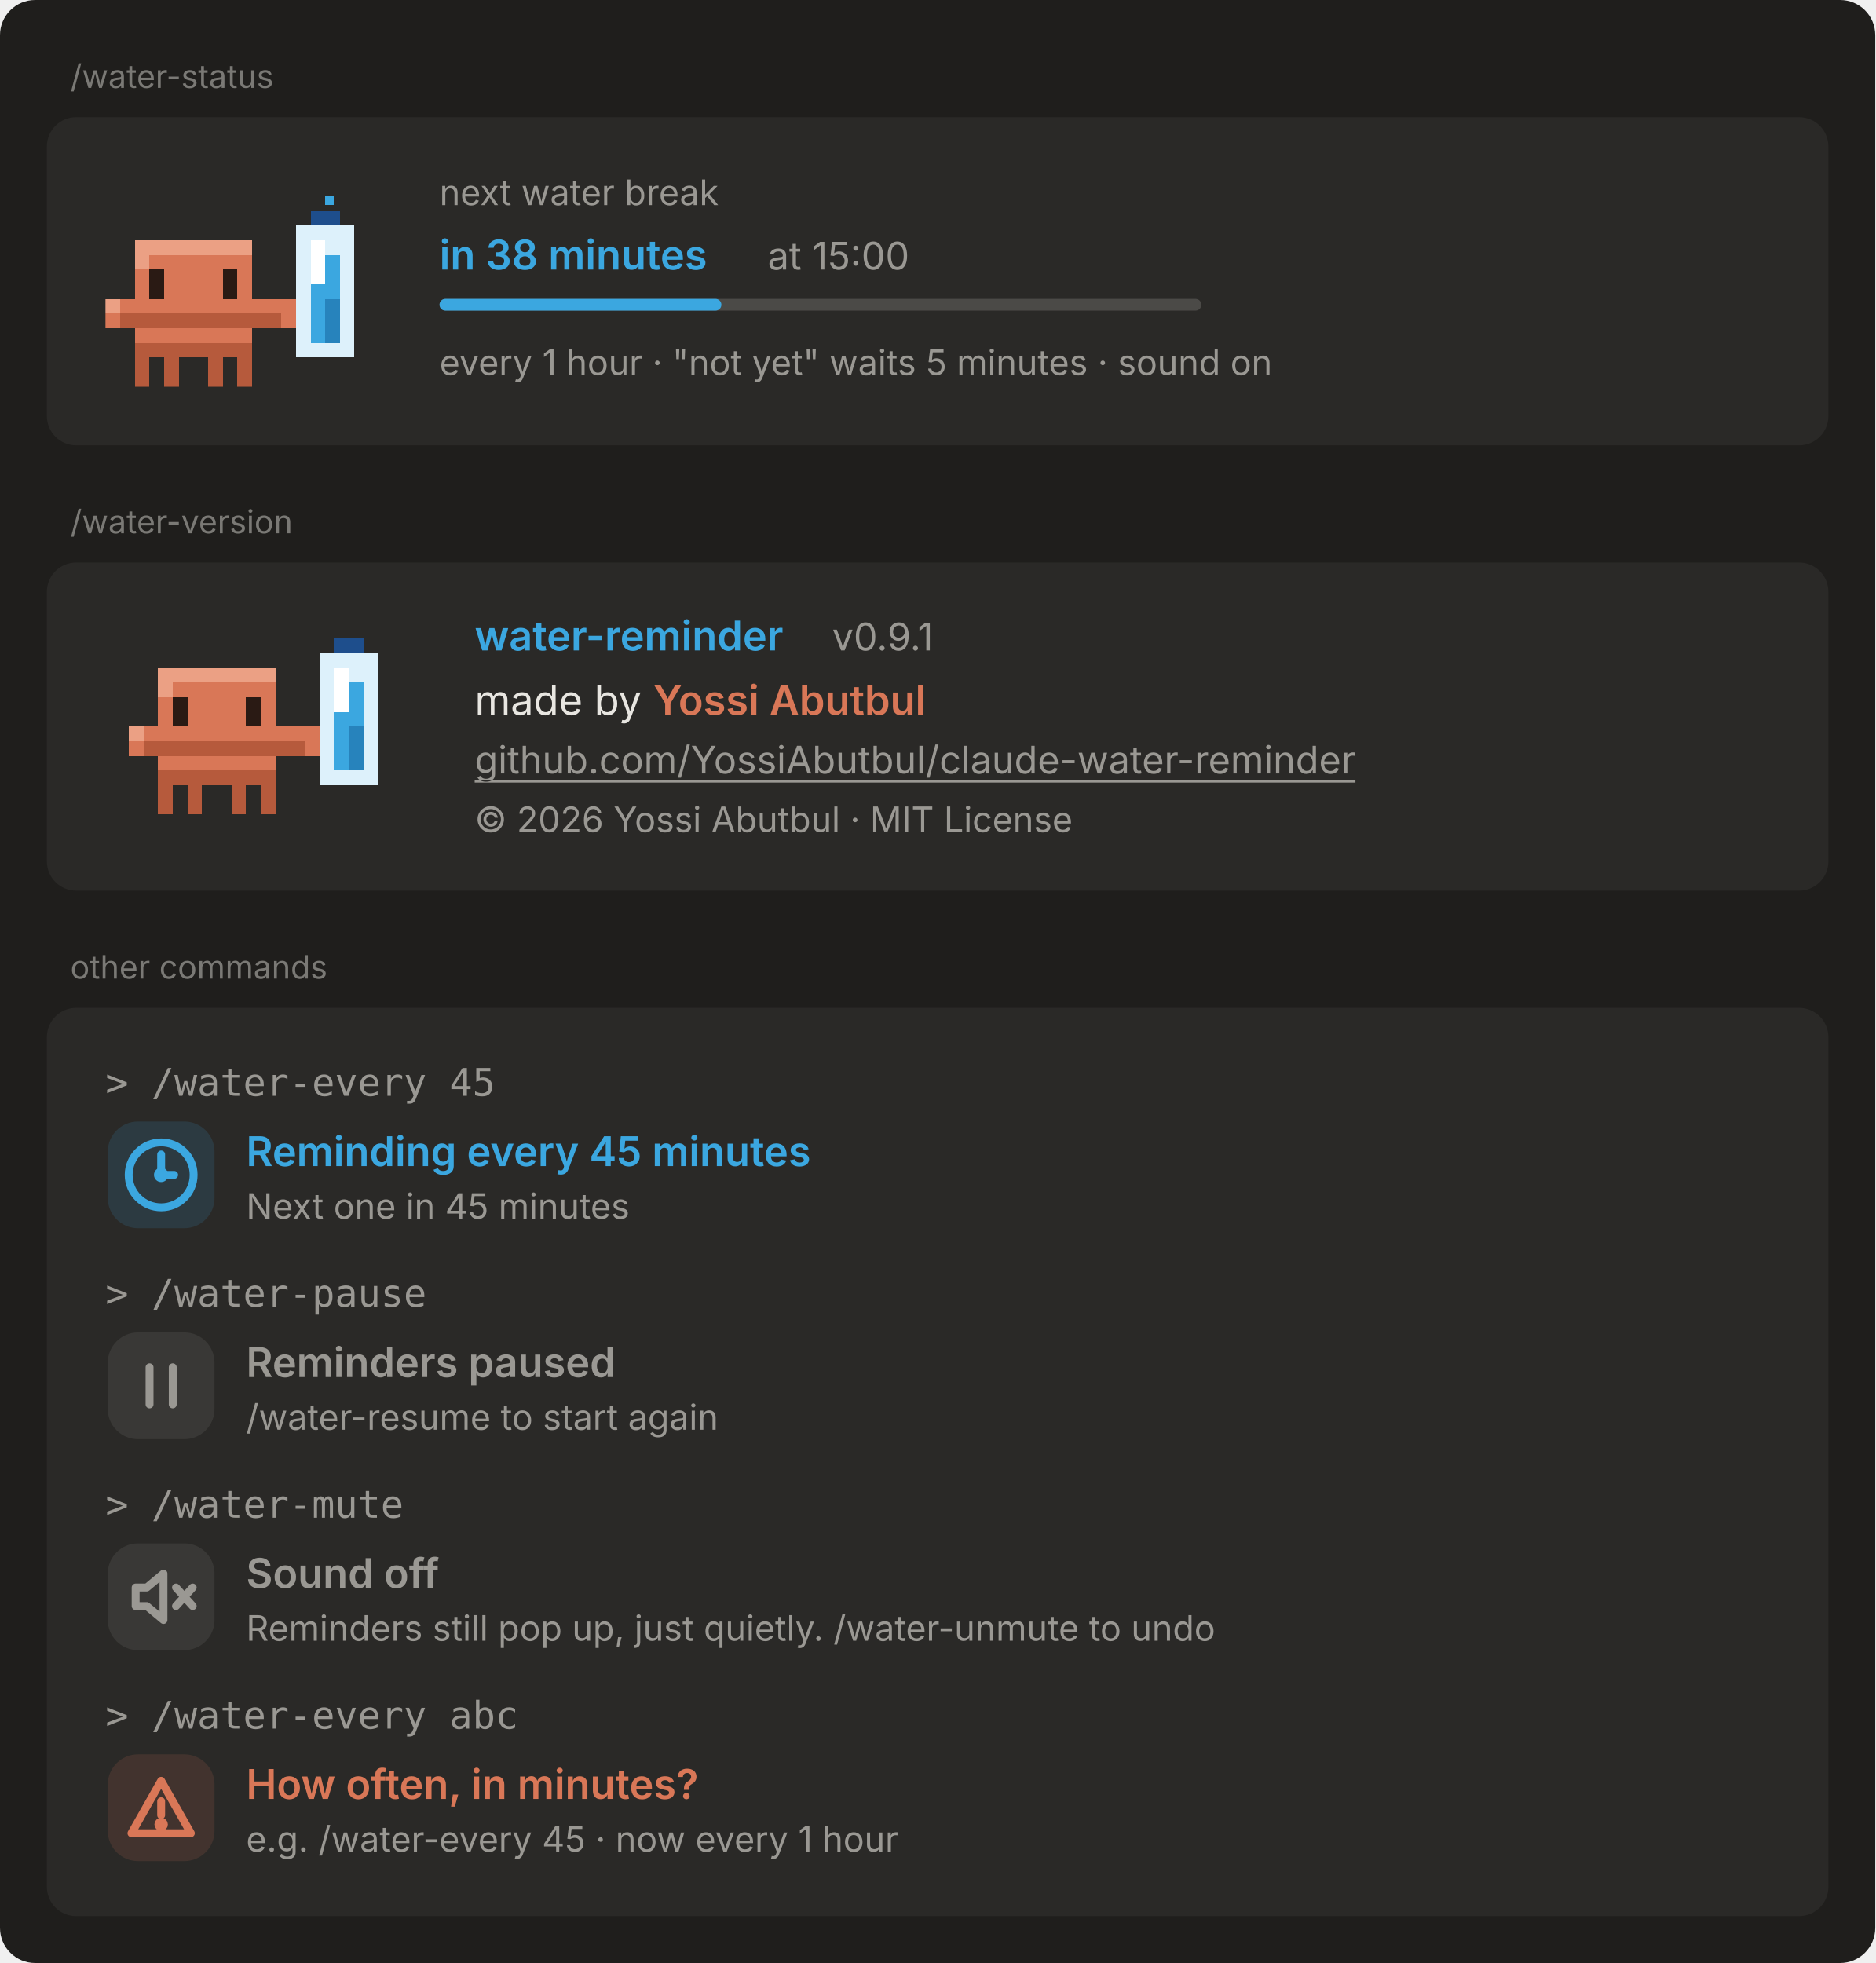
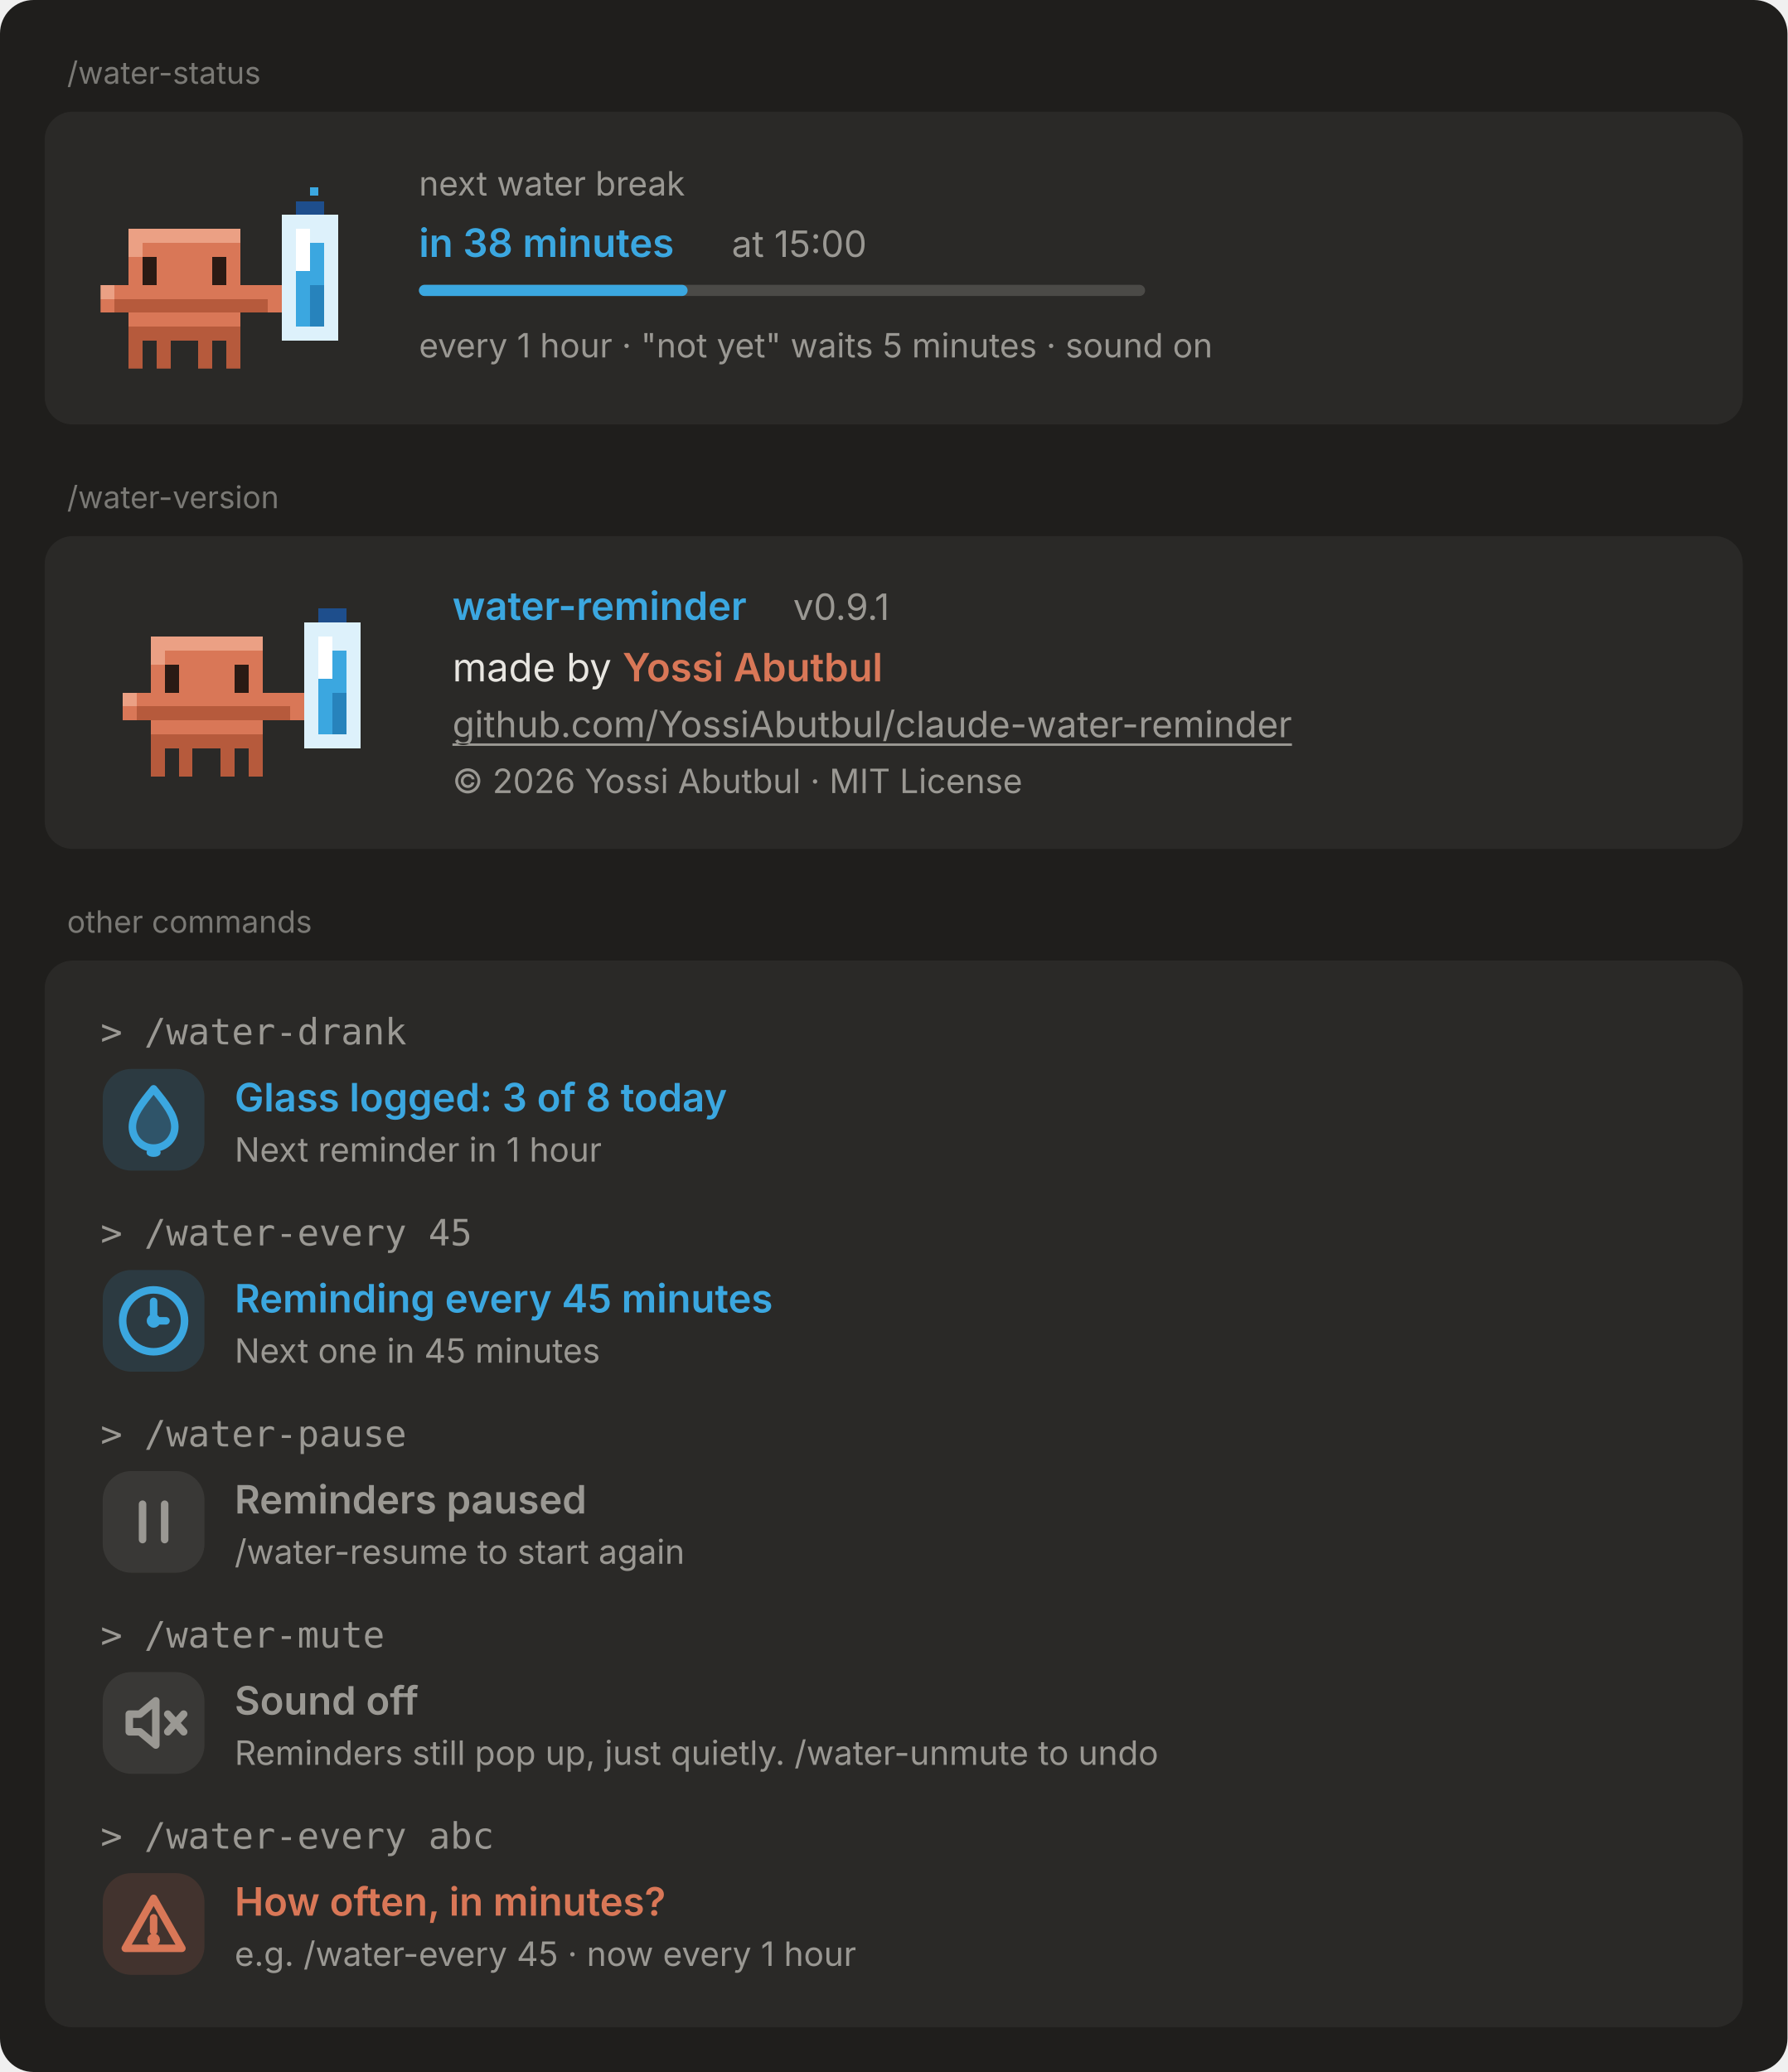
- <svg xmlns="http://www.w3.org/2000/svg" width="640" height="670" viewBox="0 0 640 670" font-family="-apple-system, 'Segoe UI', system-ui, sans-serif" font-size="14">
-   <rect width="640" height="670" rx="12" fill="#1f1e1c" />
+ <svg xmlns="http://www.w3.org/2000/svg" width="640" height="742" viewBox="0 0 640 742" font-family="-apple-system, 'Segoe UI', system-ui, sans-serif" font-size="14">
+   <rect width="640" height="742" rx="12" fill="#1f1e1c" />
  <text x="24" y="30" font-size="11" fill="#7a7975">/water-status</text>
  <rect x="16" y="40" width="608" height="112" rx="10" fill="#2a2927" />
  <svg x="36" y="66" width="90" height="66" viewBox="0 -6 90 66" shape-rendering="crispEdges" style="color-scheme:light dark">
    <style>:root{color-scheme:light dark;background:transparent}html,body{margin:0;overflow:hidden;background:transparent}</style>
    <g>
      <animateTransform attributeName="transform" type="translate" values="0 0;0 -3;0 0" dur="1.8s" repeatCount="indefinite" />
      <rect x="70" y="0" width="5" height="5" fill="#1E4E8C" />
      <rect x="75" y="0" width="5" height="5" fill="#1E4E8C" />
      <rect x="65" y="5" width="5" height="5" fill="#DDF1FB" />
      <rect x="70" y="5" width="5" height="5" fill="#DDF1FB" />
      <rect x="75" y="5" width="5" height="5" fill="#DDF1FB" />
      <rect x="80" y="5" width="5" height="5" fill="#DDF1FB" />
      <rect x="10" y="10" width="5" height="5" fill="#EBA084" />
      <rect x="15" y="10" width="5" height="5" fill="#EBA084" />
      <rect x="20" y="10" width="5" height="5" fill="#EBA084" />
      <rect x="25" y="10" width="5" height="5" fill="#EBA084" />
      <rect x="30" y="10" width="5" height="5" fill="#EBA084" />
      <rect x="35" y="10" width="5" height="5" fill="#EBA084" />
      <rect x="40" y="10" width="5" height="5" fill="#EBA084" />
      <rect x="45" y="10" width="5" height="5" fill="#EBA084" />
      <rect x="65" y="10" width="5" height="5" fill="#DDF1FB" />
      <rect x="70" y="10" width="5" height="5" fill="#FFFFFF" />
      <rect x="75" y="10" width="5" height="5" fill="#DDF1FB" />
      <rect x="80" y="10" width="5" height="5" fill="#DDF1FB" />
      <rect x="10" y="15" width="5" height="5" fill="#EBA084" />
      <rect x="15" y="15" width="5" height="5" fill="#D97757" />
      <rect x="20" y="15" width="5" height="5" fill="#D97757" />
      <rect x="25" y="15" width="5" height="5" fill="#D97757" />
      <rect x="30" y="15" width="5" height="5" fill="#D97757" />
      <rect x="35" y="15" width="5" height="5" fill="#D97757" />
      <rect x="40" y="15" width="5" height="5" fill="#D97757" />
      <rect x="45" y="15" width="5" height="5" fill="#D97757" />
      <rect x="65" y="15" width="5" height="5" fill="#DDF1FB" />
      <rect x="70" y="15" width="5" height="5" fill="#FFFFFF" />
      <rect x="75" y="15" width="5" height="5" fill="#3BA7E0" />
      <rect x="80" y="15" width="5" height="5" fill="#DDF1FB" />
      <rect x="10" y="20" width="5" height="5" fill="#D97757" />
      <rect x="15" y="20" width="5" height="5" fill="#D97757" />
      <rect x="20" y="20" width="5" height="5" fill="#D97757" />
      <rect x="25" y="20" width="5" height="5" fill="#D97757" />
      <rect x="30" y="20" width="5" height="5" fill="#D97757" />
      <rect x="35" y="20" width="5" height="5" fill="#D97757" />
      <rect x="40" y="20" width="5" height="5" fill="#D97757" />
      <rect x="45" y="20" width="5" height="5" fill="#D97757" />
      <rect x="65" y="20" width="5" height="5" fill="#DDF1FB" />
      <rect x="70" y="20" width="5" height="5" fill="#FFFFFF" />
      <rect x="75" y="20" width="5" height="5" fill="#3BA7E0" />
      <rect x="80" y="20" width="5" height="5" fill="#DDF1FB" />
      <rect x="10" y="25" width="5" height="5" fill="#D97757" />
      <rect x="15" y="25" width="5" height="5" fill="#D97757" />
      <rect x="20" y="25" width="5" height="5" fill="#D97757" />
      <rect x="25" y="25" width="5" height="5" fill="#D97757" />
      <rect x="30" y="25" width="5" height="5" fill="#D97757" />
      <rect x="35" y="25" width="5" height="5" fill="#D97757" />
      <rect x="40" y="25" width="5" height="5" fill="#D97757" />
      <rect x="45" y="25" width="5" height="5" fill="#D97757" />
      <rect x="65" y="25" width="5" height="5" fill="#DDF1FB" />
      <rect x="70" y="25" width="5" height="5" fill="#3BA7E0" />
      <rect x="75" y="25" width="5" height="5" fill="#3BA7E0" />
      <rect x="80" y="25" width="5" height="5" fill="#DDF1FB" />
      <rect x="0" y="30" width="5" height="5" fill="#EBA084" />
      <rect x="5" y="30" width="5" height="5" fill="#D97757" />
      <rect x="10" y="30" width="5" height="5" fill="#D97757" />
      <rect x="15" y="30" width="5" height="5" fill="#D97757" />
      <rect x="20" y="30" width="5" height="5" fill="#D97757" />
      <rect x="25" y="30" width="5" height="5" fill="#D97757" />
      <rect x="30" y="30" width="5" height="5" fill="#D97757" />
      <rect x="35" y="30" width="5" height="5" fill="#D97757" />
      <rect x="40" y="30" width="5" height="5" fill="#D97757" />
      <rect x="45" y="30" width="5" height="5" fill="#D97757" />
      <rect x="50" y="30" width="5" height="5" fill="#D97757" />
      <rect x="55" y="30" width="5" height="5" fill="#D97757" />
      <rect x="60" y="30" width="5" height="5" fill="#D97757" />
      <rect x="65" y="30" width="5" height="5" fill="#DDF1FB" />
      <rect x="70" y="30" width="5" height="5" fill="#3BA7E0" />
      <rect x="75" y="30" width="5" height="5" fill="#2783BC" />
      <rect x="80" y="30" width="5" height="5" fill="#DDF1FB" />
      <rect x="0" y="35" width="5" height="5" fill="#D97757" />
      <rect x="5" y="35" width="5" height="5" fill="#B65A3C" />
      <rect x="10" y="35" width="5" height="5" fill="#B65A3C" />
      <rect x="15" y="35" width="5" height="5" fill="#B65A3C" />
      <rect x="20" y="35" width="5" height="5" fill="#B65A3C" />
      <rect x="25" y="35" width="5" height="5" fill="#B65A3C" />
      <rect x="30" y="35" width="5" height="5" fill="#B65A3C" />
      <rect x="35" y="35" width="5" height="5" fill="#B65A3C" />
      <rect x="40" y="35" width="5" height="5" fill="#B65A3C" />
      <rect x="45" y="35" width="5" height="5" fill="#B65A3C" />
      <rect x="50" y="35" width="5" height="5" fill="#B65A3C" />
      <rect x="55" y="35" width="5" height="5" fill="#B65A3C" />
      <rect x="60" y="35" width="5" height="5" fill="#D97757" />
      <rect x="65" y="35" width="5" height="5" fill="#DDF1FB" />
      <rect x="70" y="35" width="5" height="5" fill="#3BA7E0" />
      <rect x="75" y="35" width="5" height="5" fill="#2783BC" />
      <rect x="80" y="35" width="5" height="5" fill="#DDF1FB" />
      <rect x="10" y="40" width="5" height="5" fill="#D97757" />
      <rect x="15" y="40" width="5" height="5" fill="#D97757" />
      <rect x="20" y="40" width="5" height="5" fill="#D97757" />
      <rect x="25" y="40" width="5" height="5" fill="#D97757" />
      <rect x="30" y="40" width="5" height="5" fill="#D97757" />
      <rect x="35" y="40" width="5" height="5" fill="#D97757" />
      <rect x="40" y="40" width="5" height="5" fill="#D97757" />
      <rect x="45" y="40" width="5" height="5" fill="#D97757" />
      <rect x="65" y="40" width="5" height="5" fill="#DDF1FB" />
      <rect x="70" y="40" width="5" height="5" fill="#3BA7E0" />
      <rect x="75" y="40" width="5" height="5" fill="#2783BC" />
      <rect x="80" y="40" width="5" height="5" fill="#DDF1FB" />
      <rect x="10" y="45" width="5" height="5" fill="#B65A3C" />
      <rect x="15" y="45" width="5" height="5" fill="#B65A3C" />
      <rect x="20" y="45" width="5" height="5" fill="#B65A3C" />
      <rect x="25" y="45" width="5" height="5" fill="#B65A3C" />
      <rect x="30" y="45" width="5" height="5" fill="#B65A3C" />
      <rect x="35" y="45" width="5" height="5" fill="#B65A3C" />
      <rect x="40" y="45" width="5" height="5" fill="#B65A3C" />
      <rect x="45" y="45" width="5" height="5" fill="#B65A3C" />
      <rect x="65" y="45" width="5" height="5" fill="#DDF1FB" />
      <rect x="70" y="45" width="5" height="5" fill="#DDF1FB" />
      <rect x="75" y="45" width="5" height="5" fill="#DDF1FB" />
      <rect x="80" y="45" width="5" height="5" fill="#DDF1FB" />
      <rect x="10" y="50" width="5" height="5" fill="#B65A3C" />
      <rect x="20" y="50" width="5" height="5" fill="#B65A3C" />
      <rect x="35" y="50" width="5" height="5" fill="#B65A3C" />
      <rect x="45" y="50" width="5" height="5" fill="#B65A3C" />
      <rect x="10" y="55" width="5" height="5" fill="#B65A3C" />
      <rect x="20" y="55" width="5" height="5" fill="#B65A3C" />
      <rect x="35" y="55" width="5" height="5" fill="#B65A3C" />
      <rect x="45" y="55" width="5" height="5" fill="#B65A3C" />
      <g>
        <rect x="15" y="20" width="5" height="5" fill="#2A1A14" />
        <rect x="15" y="25" width="5" height="5" fill="#2A1A14" />
        <rect x="40" y="20" width="5" height="5" fill="#2A1A14" />
        <rect x="40" y="25" width="5" height="5" fill="#2A1A14" />
        <animate attributeName="opacity" values="1;1;0;1" keyTimes="0;0.92;0.96;1" dur="4s" repeatCount="indefinite" />
      </g>
    </g>
    <rect x="75" y="-5" width="3" height="3" fill="#3BA7E0">
      <animate attributeName="opacity" values="0;1;0" dur="1.8s" repeatCount="indefinite" />
    </rect>
  </svg>
  <text x="150" y="70" font-size="12" fill="#9a9893">next water break</text>
  <text x="150" y="92" font-size="14" fill="#3BA7E0" font-weight="600">in 38 minutes</text>
  <text x="262" y="92" font-size="13" fill="#9a9893">at 15:00</text>
  <rect x="150" y="102" width="260" height="4" rx="2" fill="#9a9893" fill-opacity="0.3" />
  <rect x="150" y="102" width="96.2" height="4" rx="2" fill="#3BA7E0" />
  <text x="150" y="128" font-size="12" fill="#9a9893">every 1 hour · "not yet" waits 5 minutes · sound on</text>
  <text x="24" y="182" font-size="11" fill="#7a7975">/water-version</text>
  <rect x="16" y="192" width="608" height="112" rx="10" fill="#2a2927" />
  <svg x="30" y="196" shape-rendering="crispEdges" width="118" height="92" viewBox="-14 -22 118 92" font-family="ui-monospace, SFMono-Regular, Consolas, monospace" style="background:transparent;color-scheme:light dark">
    <style>:root{color-scheme:light dark;background:transparent}html,body{margin:0;overflow:hidden;background:transparent}</style>
    <g opacity="0" fill="#3BA7E0">
      <rect x="-12" y="8" width="5" height="4" />
      <rect x="-9" y="0" width="2" height="9" />
      <rect x="-9" y="0" width="5" height="2" />
      <animate attributeName="opacity" values="0;1;0" dur="1.6s" begin="0s" repeatCount="indefinite" />
      <animateTransform attributeName="transform" type="translate" values="0 2;0 -12" dur="1.6s" begin="0s" repeatCount="indefinite" />
    </g>
    <g opacity="0" fill="#3BA7E0">
      <rect x="94" y="8" width="5" height="4" />
      <rect x="97" y="0" width="2" height="9" />
      <rect x="97" y="0" width="5" height="2" />
      <animate attributeName="opacity" values="0;1;0" dur="1.6s" begin="0.8s" repeatCount="indefinite" />
      <animateTransform attributeName="transform" type="translate" values="0 2;0 -12" dur="1.6s" begin="0.8s" repeatCount="indefinite" />
    </g>
    <g>
      <animateTransform attributeName="transform" type="rotate" values="-7 30 60;7 30 60;-7 30 60" dur="1.6s" repeatCount="indefinite" />
      <g>
        <animateTransform attributeName="transform" type="translate" values="0 0;0 -3;0 0" dur="0.8s" repeatCount="indefinite" />
        <g>
          <rect x="10" y="50" width="5" height="5" fill="#B65A3C" />
          <rect x="20" y="50" width="5" height="5" fill="#B65A3C" />
          <rect x="10" y="55" width="5" height="5" fill="#B65A3C" />
          <rect x="20" y="55" width="5" height="5" fill="#B65A3C" />
          <animateTransform attributeName="transform" type="translate" values="0 0;0 -4;0 0;0 0;0 0" keyTimes="0;0.25;0.5;0.75;1" dur="1.6s" repeatCount="indefinite" />
        </g>
        <g>
          <rect x="35" y="50" width="5" height="5" fill="#B65A3C" />
          <rect x="45" y="50" width="5" height="5" fill="#B65A3C" />
          <rect x="35" y="55" width="5" height="5" fill="#B65A3C" />
          <rect x="45" y="55" width="5" height="5" fill="#B65A3C" />
          <animateTransform attributeName="transform" type="translate" values="0 0;0 0;0 0;0 -4;0 0" keyTimes="0;0.25;0.5;0.75;1" dur="1.6s" repeatCount="indefinite" />
        </g>
        <rect x="10" y="10" width="5" height="5" fill="#EBA084" />
        <rect x="15" y="10" width="5" height="5" fill="#EBA084" />
        <rect x="20" y="10" width="5" height="5" fill="#EBA084" />
        <rect x="25" y="10" width="5" height="5" fill="#EBA084" />
        <rect x="30" y="10" width="5" height="5" fill="#EBA084" />
        <rect x="35" y="10" width="5" height="5" fill="#EBA084" />
        <rect x="40" y="10" width="5" height="5" fill="#EBA084" />
        <rect x="45" y="10" width="5" height="5" fill="#EBA084" />
        <rect x="10" y="15" width="5" height="5" fill="#EBA084" />
        <rect x="15" y="15" width="5" height="5" fill="#D97757" />
        <rect x="20" y="15" width="5" height="5" fill="#D97757" />
        <rect x="25" y="15" width="5" height="5" fill="#D97757" />
        <rect x="30" y="15" width="5" height="5" fill="#D97757" />
        <rect x="35" y="15" width="5" height="5" fill="#D97757" />
        <rect x="40" y="15" width="5" height="5" fill="#D97757" />
        <rect x="45" y="15" width="5" height="5" fill="#D97757" />
        <rect x="10" y="20" width="5" height="5" fill="#D97757" />
        <rect x="15" y="20" width="5" height="5" fill="#D97757" />
        <rect x="20" y="20" width="5" height="5" fill="#D97757" />
        <rect x="25" y="20" width="5" height="5" fill="#D97757" />
        <rect x="30" y="20" width="5" height="5" fill="#D97757" />
        <rect x="35" y="20" width="5" height="5" fill="#D97757" />
        <rect x="40" y="20" width="5" height="5" fill="#D97757" />
        <rect x="45" y="20" width="5" height="5" fill="#D97757" />
        <rect x="10" y="25" width="5" height="5" fill="#D97757" />
        <rect x="15" y="25" width="5" height="5" fill="#D97757" />
        <rect x="20" y="25" width="5" height="5" fill="#D97757" />
        <rect x="25" y="25" width="5" height="5" fill="#D97757" />
        <rect x="30" y="25" width="5" height="5" fill="#D97757" />
        <rect x="35" y="25" width="5" height="5" fill="#D97757" />
        <rect x="40" y="25" width="5" height="5" fill="#D97757" />
        <rect x="45" y="25" width="5" height="5" fill="#D97757" />
        <rect x="0" y="30" width="5" height="5" fill="#EBA084" />
        <rect x="5" y="30" width="5" height="5" fill="#D97757" />
        <rect x="10" y="30" width="5" height="5" fill="#D97757" />
        <rect x="15" y="30" width="5" height="5" fill="#D97757" />
        <rect x="20" y="30" width="5" height="5" fill="#D97757" />
        <rect x="25" y="30" width="5" height="5" fill="#D97757" />
        <rect x="30" y="30" width="5" height="5" fill="#D97757" />
        <rect x="35" y="30" width="5" height="5" fill="#D97757" />
        <rect x="40" y="30" width="5" height="5" fill="#D97757" />
        <rect x="45" y="30" width="5" height="5" fill="#D97757" />
        <rect x="50" y="30" width="5" height="5" fill="#D97757" />
        <rect x="55" y="30" width="5" height="5" fill="#D97757" />
        <rect x="60" y="30" width="5" height="5" fill="#D97757" />
        <rect x="0" y="35" width="5" height="5" fill="#D97757" />
        <rect x="5" y="35" width="5" height="5" fill="#B65A3C" />
        <rect x="10" y="35" width="5" height="5" fill="#B65A3C" />
        <rect x="15" y="35" width="5" height="5" fill="#B65A3C" />
        <rect x="20" y="35" width="5" height="5" fill="#B65A3C" />
        <rect x="25" y="35" width="5" height="5" fill="#B65A3C" />
        <rect x="30" y="35" width="5" height="5" fill="#B65A3C" />
        <rect x="35" y="35" width="5" height="5" fill="#B65A3C" />
        <rect x="40" y="35" width="5" height="5" fill="#B65A3C" />
        <rect x="45" y="35" width="5" height="5" fill="#B65A3C" />
        <rect x="50" y="35" width="5" height="5" fill="#B65A3C" />
        <rect x="55" y="35" width="5" height="5" fill="#B65A3C" />
        <rect x="60" y="35" width="5" height="5" fill="#D97757" />
        <rect x="10" y="40" width="5" height="5" fill="#D97757" />
        <rect x="15" y="40" width="5" height="5" fill="#D97757" />
        <rect x="20" y="40" width="5" height="5" fill="#D97757" />
        <rect x="25" y="40" width="5" height="5" fill="#D97757" />
        <rect x="30" y="40" width="5" height="5" fill="#D97757" />
        <rect x="35" y="40" width="5" height="5" fill="#D97757" />
        <rect x="40" y="40" width="5" height="5" fill="#D97757" />
        <rect x="45" y="40" width="5" height="5" fill="#D97757" />
        <rect x="10" y="45" width="5" height="5" fill="#B65A3C" />
        <rect x="15" y="45" width="5" height="5" fill="#B65A3C" />
        <rect x="20" y="45" width="5" height="5" fill="#B65A3C" />
        <rect x="25" y="45" width="5" height="5" fill="#B65A3C" />
        <rect x="30" y="45" width="5" height="5" fill="#B65A3C" />
        <rect x="35" y="45" width="5" height="5" fill="#B65A3C" />
        <rect x="40" y="45" width="5" height="5" fill="#B65A3C" />
        <rect x="45" y="45" width="5" height="5" fill="#B65A3C" />
        <g>
          <rect x="15" y="20" width="5" height="5" fill="#2A1A14" />
          <rect x="15" y="25" width="5" height="5" fill="#2A1A14" />
          <rect x="40" y="20" width="5" height="5" fill="#2A1A14" />
          <rect x="40" y="25" width="5" height="5" fill="#2A1A14" />
          <animate attributeName="opacity" values="1;0" calcMode="discrete" dur="1.6s" repeatCount="indefinite" />
        </g>
        <g opacity="0">
          <rect x="10" y="25" width="5" height="5" fill="#2A1A14" />
          <rect x="15" y="20" width="5" height="5" fill="#2A1A14" />
          <rect x="20" y="25" width="5" height="5" fill="#2A1A14" />
          <rect x="35" y="25" width="5" height="5" fill="#2A1A14" />
          <rect x="40" y="20" width="5" height="5" fill="#2A1A14" />
          <rect x="45" y="25" width="5" height="5" fill="#2A1A14" />
          <animate attributeName="opacity" values="0;1" calcMode="discrete" dur="1.6s" repeatCount="indefinite" />
        </g>
        <g>
          <animateTransform attributeName="transform" type="rotate" values="-22 75 45;18 75 45;-22 75 45" dur="0.8s" repeatCount="indefinite" />
          <rect x="70" y="0" width="5" height="5" fill="#1E4E8C" />
          <rect x="75" y="0" width="5" height="5" fill="#1E4E8C" />
          <rect x="65" y="5" width="5" height="5" fill="#DDF1FB" />
          <rect x="70" y="5" width="5" height="5" fill="#DDF1FB" />
          <rect x="75" y="5" width="5" height="5" fill="#DDF1FB" />
          <rect x="80" y="5" width="5" height="5" fill="#DDF1FB" />
          <rect x="65" y="10" width="5" height="5" fill="#DDF1FB" />
          <rect x="70" y="10" width="5" height="5" fill="#FFFFFF" />
          <rect x="75" y="10" width="5" height="5" fill="#DDF1FB" />
          <rect x="80" y="10" width="5" height="5" fill="#DDF1FB" />
          <rect x="65" y="15" width="5" height="5" fill="#DDF1FB" />
          <rect x="70" y="15" width="5" height="5" fill="#FFFFFF" />
          <rect x="75" y="15" width="5" height="5" fill="#3BA7E0" />
          <rect x="80" y="15" width="5" height="5" fill="#DDF1FB" />
          <rect x="65" y="20" width="5" height="5" fill="#DDF1FB" />
          <rect x="70" y="20" width="5" height="5" fill="#FFFFFF" />
          <rect x="75" y="20" width="5" height="5" fill="#3BA7E0" />
          <rect x="80" y="20" width="5" height="5" fill="#DDF1FB" />
          <rect x="65" y="25" width="5" height="5" fill="#DDF1FB" />
          <rect x="70" y="25" width="5" height="5" fill="#3BA7E0" />
          <rect x="75" y="25" width="5" height="5" fill="#3BA7E0" />
          <rect x="80" y="25" width="5" height="5" fill="#DDF1FB" />
          <rect x="65" y="30" width="5" height="5" fill="#DDF1FB" />
          <rect x="70" y="30" width="5" height="5" fill="#3BA7E0" />
          <rect x="75" y="30" width="5" height="5" fill="#2783BC" />
          <rect x="80" y="30" width="5" height="5" fill="#DDF1FB" />
          <rect x="65" y="35" width="5" height="5" fill="#DDF1FB" />
          <rect x="70" y="35" width="5" height="5" fill="#3BA7E0" />
          <rect x="75" y="35" width="5" height="5" fill="#2783BC" />
          <rect x="80" y="35" width="5" height="5" fill="#DDF1FB" />
          <rect x="65" y="40" width="5" height="5" fill="#DDF1FB" />
          <rect x="70" y="40" width="5" height="5" fill="#3BA7E0" />
          <rect x="75" y="40" width="5" height="5" fill="#2783BC" />
          <rect x="80" y="40" width="5" height="5" fill="#DDF1FB" />
          <rect x="65" y="45" width="5" height="5" fill="#DDF1FB" />
          <rect x="70" y="45" width="5" height="5" fill="#DDF1FB" />
          <rect x="75" y="45" width="5" height="5" fill="#DDF1FB" />
          <rect x="80" y="45" width="5" height="5" fill="#DDF1FB" />
        </g>
      </g>
    </g>
  </svg>
  <text x="162" y="222" font-size="14" fill="#3BA7E0" font-weight="600">water-reminder</text>
  <text x="284" y="222" font-size="13" fill="#9a9893">v0.9.1</text>
  <text x="162" y="244" font-size="14" fill="#e8e6e1">made by <tspan font-weight="600" fill="#D97757">Yossi Abutbul</tspan>
  </text>
  <text x="162" y="264" font-size="13" fill="#9a9893" text-decoration="underline">github.com/YossiAbutbul/claude-water-reminder</text>
  <text x="162" y="284" font-size="12" fill="#9a9893">© 2026 Yossi Abutbul · MIT License</text>
  <text x="24" y="334" font-size="11" fill="#7a7975">other commands</text>
-   <rect x="16" y="344" width="608" height="310" rx="10" fill="#2a2927" />
-   <text x="36" y="374" font-size="13" fill="#9a9893" font-family="ui-monospace, Consolas, monospace">&gt; /water-every 45</text>
+   <rect x="16" y="344" width="608" height="382" rx="10" fill="#2a2927" />
+   <text x="36" y="374" font-size="13" fill="#9a9893" font-family="ui-monospace, Consolas, monospace">&gt; /water-drank</text>
  <svg x="36" y="382" width="38" height="38" viewBox="0 0 24 24" style="color:#3BA7E0">
+     <rect x="0.5" y="0.5" width="23" height="23" rx="6.5" fill="#3BA7E0" fill-opacity="0.14" />
+     <g fill="none" stroke="currentColor" stroke-width="1.7" stroke-linecap="round" stroke-linejoin="round">
+       <ellipse cx="12" cy="19.4" rx="1" ry="0.4" stroke-width="1.2">
+         <animate attributeName="rx" values="1;6.5" keyTimes="0;1" calcMode="spline" keySplines="0.45 0 0.55 1" dur="1.8s" repeatCount="indefinite" />
+         <animate attributeName="ry" values="0.4;1.5" keyTimes="0;1" calcMode="spline" keySplines="0.45 0 0.55 1" dur="1.8s" repeatCount="indefinite" />
+         <animate attributeName="opacity" values="0.9;0" keyTimes="0;1" calcMode="spline" keySplines="0.45 0 0.55 1" dur="1.8s" repeatCount="indefinite" />
+       </ellipse>
+       <path d="M12 5c2.8 3.4 4.8 6 4.8 8.6a4.8 4.8 0 0 1-9.6 0C7.2 11 9.2 8.4 12 5z" fill="currentColor" fill-opacity="0.25">
+         <animateTransform attributeName="transform" type="translate" values="0 0;0 -1.4;0 0" keyTimes="0;0.5;1" calcMode="spline" keySplines="0.45 0 0.55 1;0.45 0 0.55 1" dur="1.8s" repeatCount="indefinite" />
+       </path>
+     </g>
+   </svg>
+   <text x="84" y="398" font-size="14" fill="#3BA7E0" font-weight="600">Glass logged: 3 of 8 today</text>
+   <text x="84" y="416" font-size="12" fill="#9a9893">Next reminder in 1 hour</text>
+   <text x="36" y="446" font-size="13" fill="#9a9893" font-family="ui-monospace, Consolas, monospace">&gt; /water-every 45</text>
+   <svg x="36" y="454" width="38" height="38" viewBox="0 0 24 24" style="color:#3BA7E0">
    <rect x="0.5" y="0.5" width="23" height="23" rx="6.5" fill="#3BA7E0" fill-opacity="0.14" />
    <g fill="none" stroke="currentColor" stroke-width="1.7" stroke-linecap="round" stroke-linejoin="round">
      <circle cx="12" cy="12" r="7" />
      <path d="M12 12h2.8">
        <animateTransform attributeName="transform" type="rotate" values="0 12 12;360 12 12" keyTimes="0;1" calcMode="linear" dur="72s" repeatCount="indefinite" />
      </path>
      <path d="M12 12V7.6">
        <animateTransform attributeName="transform" type="rotate" values="0 12 12;30 12 12;60 12 12;90 12 12;120 12 12;150 12 12;180 12 12;210 12 12;240 12 12;270 12 12;300 12 12;330 12 12" keyTimes="0;0.083;0.167;0.25;0.333;0.417;0.5;0.583;0.667;0.75;0.833;0.917" calcMode="discrete" dur="12s" repeatCount="indefinite" />
      </path>
      <circle cx="12" cy="12" r="0.7" fill="currentColor" />
    </g>
  </svg>
-   <text x="84" y="398" font-size="14" fill="#3BA7E0" font-weight="600">Reminding every 45 minutes</text>
-   <text x="84" y="416" font-size="12" fill="#9a9893">Next one in 45 minutes</text>
-   <text x="36" y="446" font-size="13" fill="#9a9893" font-family="ui-monospace, Consolas, monospace">&gt; /water-pause</text>
-   <svg x="36" y="454" width="38" height="38" viewBox="0 0 24 24" style="color:#9a9893">
+   <text x="84" y="470" font-size="14" fill="#3BA7E0" font-weight="600">Reminding every 45 minutes</text>
+   <text x="84" y="488" font-size="12" fill="#9a9893">Next one in 45 minutes</text>
+   <text x="36" y="518" font-size="13" fill="#9a9893" font-family="ui-monospace, Consolas, monospace">&gt; /water-pause</text>
+   <svg x="36" y="526" width="38" height="38" viewBox="0 0 24 24" style="color:#9a9893">
    <rect x="0.5" y="0.5" width="23" height="23" rx="6.5" fill="#9a9893" fill-opacity="0.14" />
    <g fill="none" stroke="currentColor" stroke-width="1.7" stroke-linecap="round" stroke-linejoin="round">
      <g transform="translate(12 12)">
        <g>
          <animateTransform attributeName="transform" type="scale" values="1;0.82;1" keyTimes="0;0.5;1" calcMode="spline" keySplines="0.45 0 0.55 1;0.45 0 0.55 1" dur="2.6s" repeatCount="indefinite" />
          <animate attributeName="opacity" values="1;0.45;1" keyTimes="0;0.5;1" calcMode="spline" keySplines="0.45 0 0.55 1;0.45 0 0.55 1" dur="2.6s" repeatCount="indefinite" />
          <path d="M-2.5 -4v8M2.5 -4v8" />
        </g>
      </g>
    </g>
  </svg>
-   <text x="84" y="470" font-size="14" fill="#9a9893" font-weight="600">Reminders paused</text>
-   <text x="84" y="488" font-size="12" fill="#9a9893">/water-resume to start again</text>
-   <text x="36" y="518" font-size="13" fill="#9a9893" font-family="ui-monospace, Consolas, monospace">&gt; /water-mute</text>
-   <svg x="36" y="526" width="38" height="38" viewBox="0 0 24 24" style="color:#9a9893">
+   <text x="84" y="542" font-size="14" fill="#9a9893" font-weight="600">Reminders paused</text>
+   <text x="84" y="560" font-size="12" fill="#9a9893">/water-resume to start again</text>
+   <text x="36" y="590" font-size="13" fill="#9a9893" font-family="ui-monospace, Consolas, monospace">&gt; /water-mute</text>
+   <svg x="36" y="598" width="38" height="38" viewBox="0 0 24 24" style="color:#9a9893">
    <rect x="0.5" y="0.5" width="23" height="23" rx="6.5" fill="#9a9893" fill-opacity="0.14" />
    <g fill="none" stroke="currentColor" stroke-width="1.7" stroke-linecap="round" stroke-linejoin="round">
      <path d="M6.5 10h2.4L12.5 7v10l-3.6-3H6.5z" />
      <path d="M15.2 10l3.6 4M18.8 10l-3.6 4">
        <animate attributeName="opacity" values="1;0.25;1" keyTimes="0;0.5;1" calcMode="spline" keySplines="0.45 0 0.55 1;0.45 0 0.55 1" dur="1.6s" repeatCount="indefinite" />
      </path>
    </g>
  </svg>
-   <text x="84" y="542" font-size="14" fill="#9a9893" font-weight="600">Sound off</text>
-   <text x="84" y="560" font-size="12" fill="#9a9893">Reminders still pop up, just quietly. /water-unmute to undo</text>
-   <text x="36" y="590" font-size="13" fill="#9a9893" font-family="ui-monospace, Consolas, monospace">&gt; /water-every abc</text>
-   <svg x="36" y="598" width="38" height="38" viewBox="0 0 24 24" style="color:#D97757">
+   <text x="84" y="614" font-size="14" fill="#9a9893" font-weight="600">Sound off</text>
+   <text x="84" y="632" font-size="12" fill="#9a9893">Reminders still pop up, just quietly. /water-unmute to undo</text>
+   <text x="36" y="662" font-size="13" fill="#9a9893" font-family="ui-monospace, Consolas, monospace">&gt; /water-every abc</text>
+   <svg x="36" y="670" width="38" height="38" viewBox="0 0 24 24" style="color:#D97757">
    <rect x="0.5" y="0.5" width="23" height="23" rx="6.5" fill="#D97757" fill-opacity="0.14" />
    <g fill="none" stroke="currentColor" stroke-width="1.7" stroke-linecap="round" stroke-linejoin="round">
      <g>
        <animateTransform attributeName="transform" type="rotate" values="-5 12 17;5 12 17;-5 12 17" keyTimes="0;0.5;1" calcMode="spline" keySplines="0.45 0 0.55 1;0.45 0 0.55 1" dur="0.9s" repeatCount="indefinite" />
        <path d="M12 6.2l6.4 11.3H5.6z" />
        <path d="M12 10.6v3" />
        <circle cx="12" cy="15.6" r="0.6" fill="currentColor">
          <animate attributeName="opacity" values="1;0.2;1" keyTimes="0;0.5;1" calcMode="spline" keySplines="0.45 0 0.55 1;0.45 0 0.55 1" dur="0.9s" repeatCount="indefinite" />
        </circle>
      </g>
    </g>
  </svg>
-   <text x="84" y="614" font-size="14" fill="#D97757" font-weight="600">How often, in minutes?</text>
-   <text x="84" y="632" font-size="12" fill="#9a9893">e.g. /water-every 45 · now every 1 hour</text>
+   <text x="84" y="686" font-size="14" fill="#D97757" font-weight="600">How often, in minutes?</text>
+   <text x="84" y="704" font-size="12" fill="#9a9893">e.g. /water-every 45 · now every 1 hour</text>
</svg>
